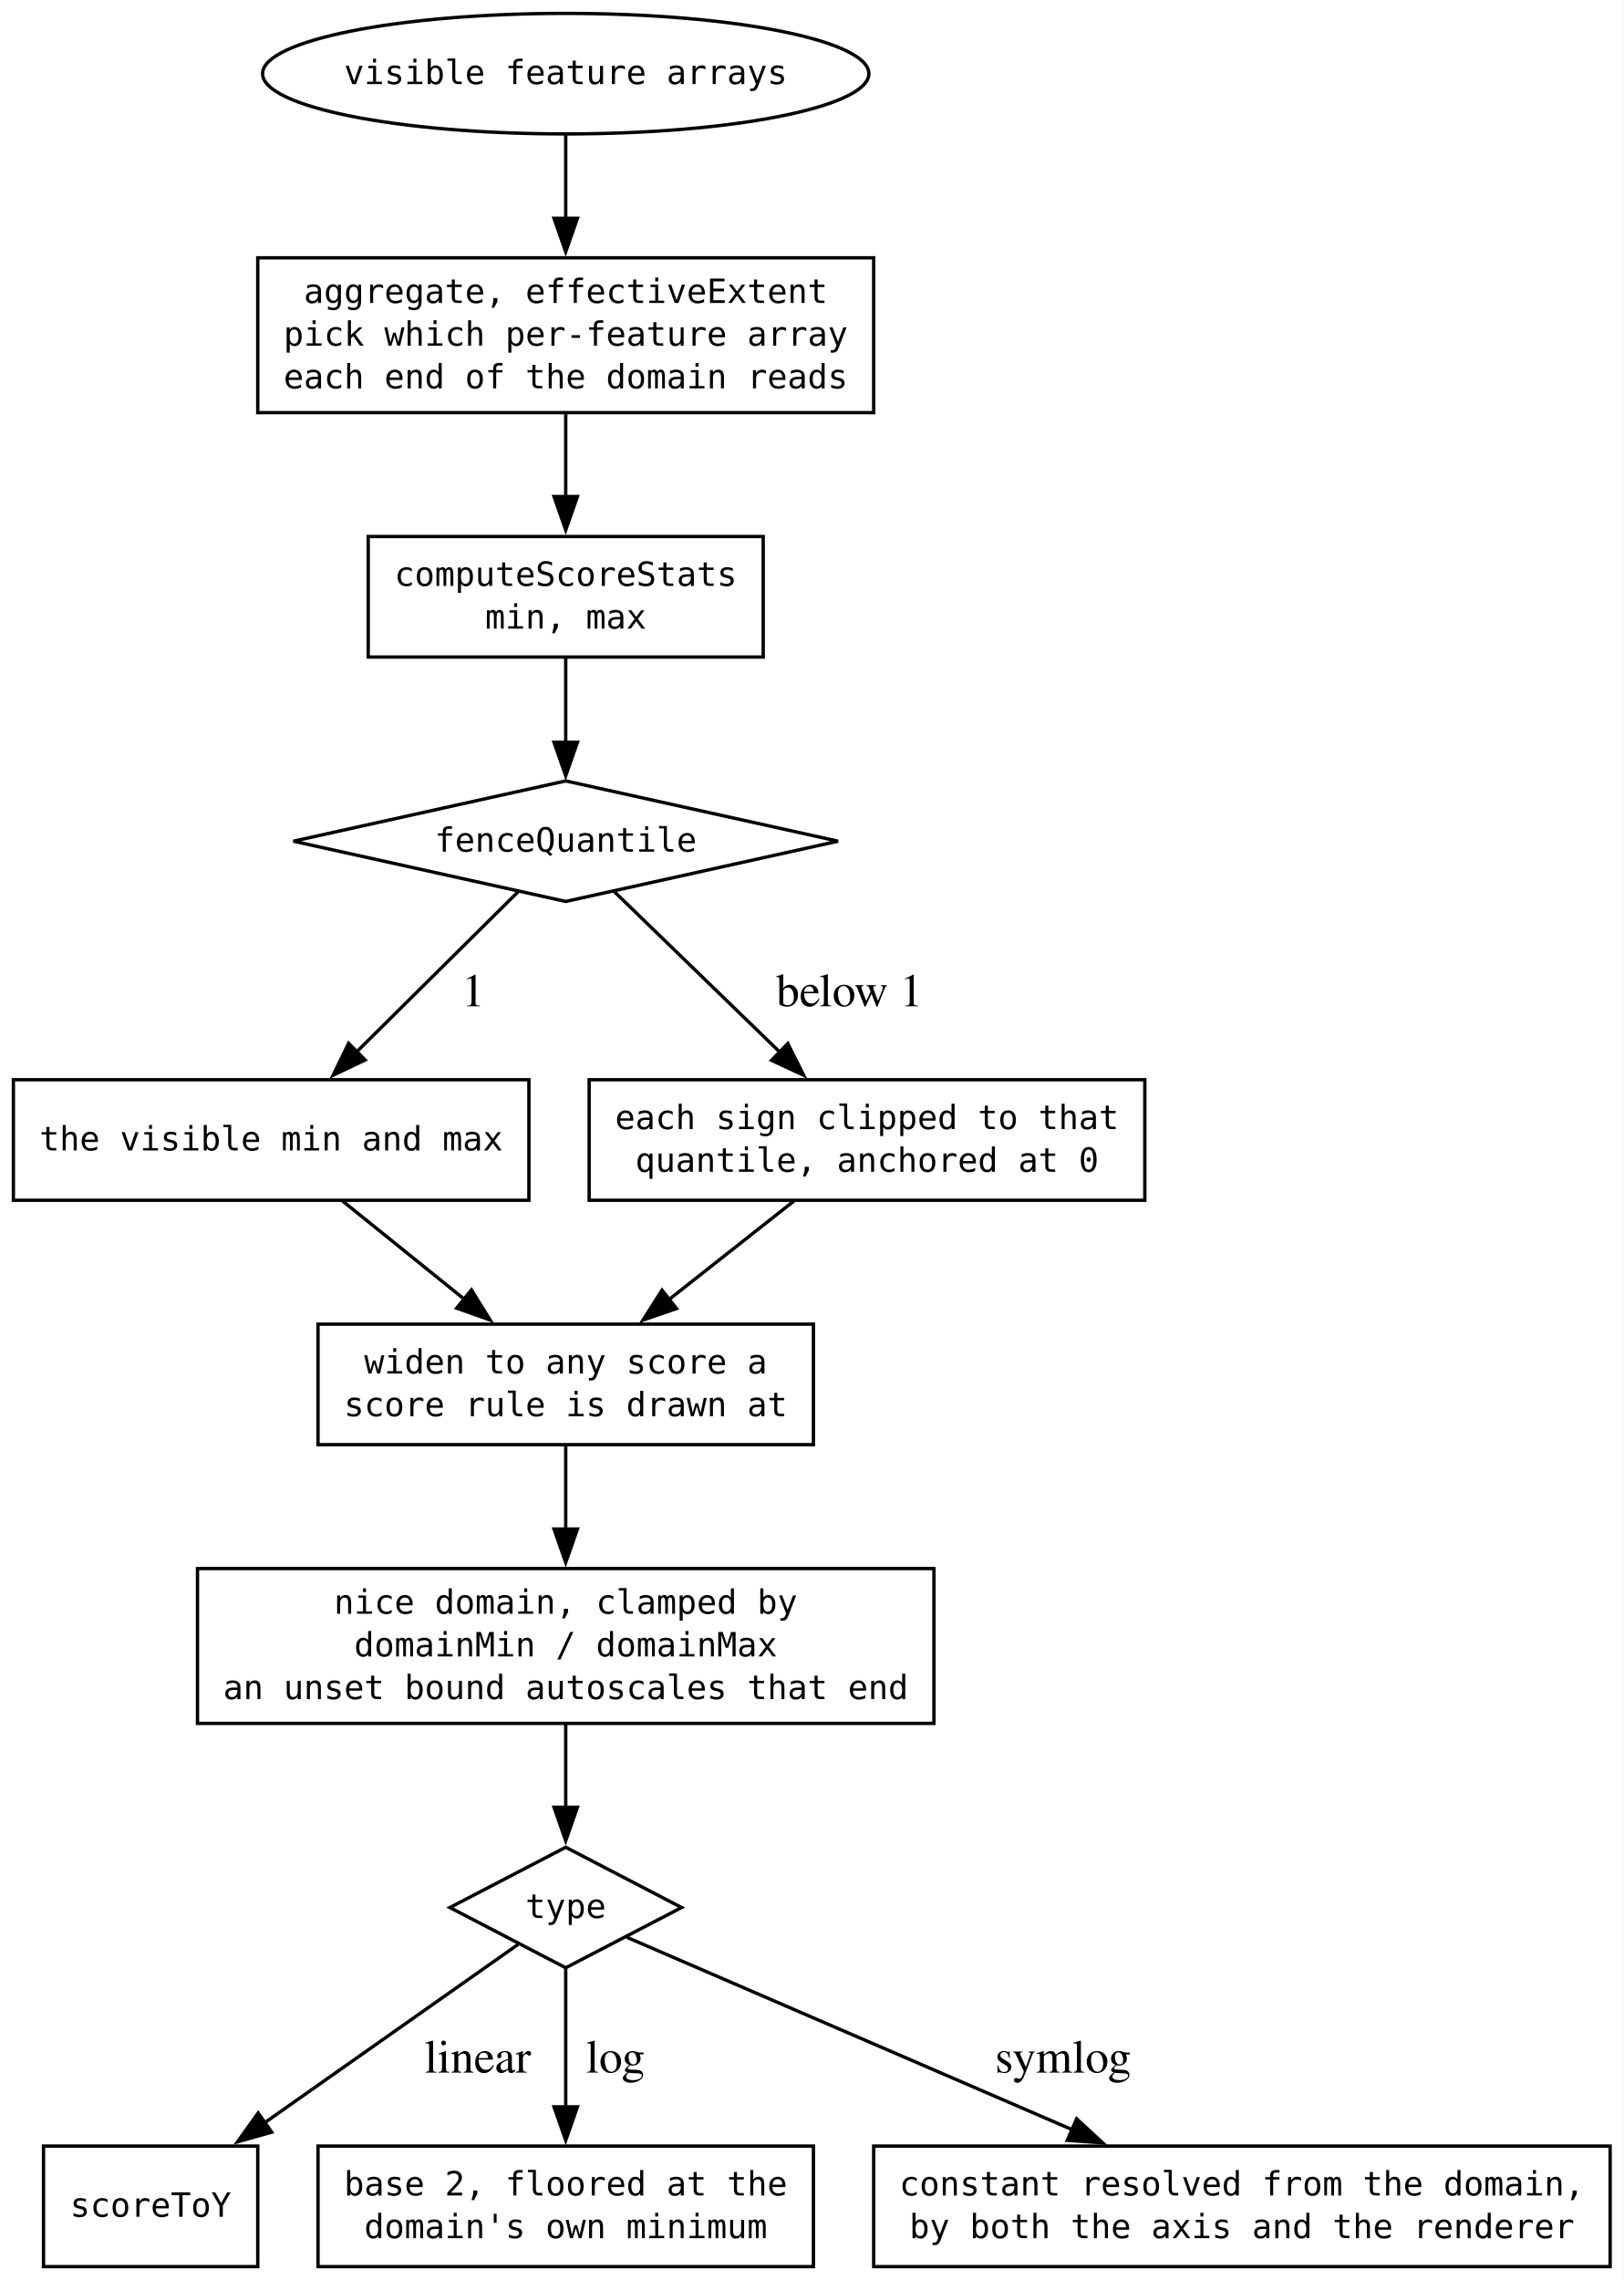
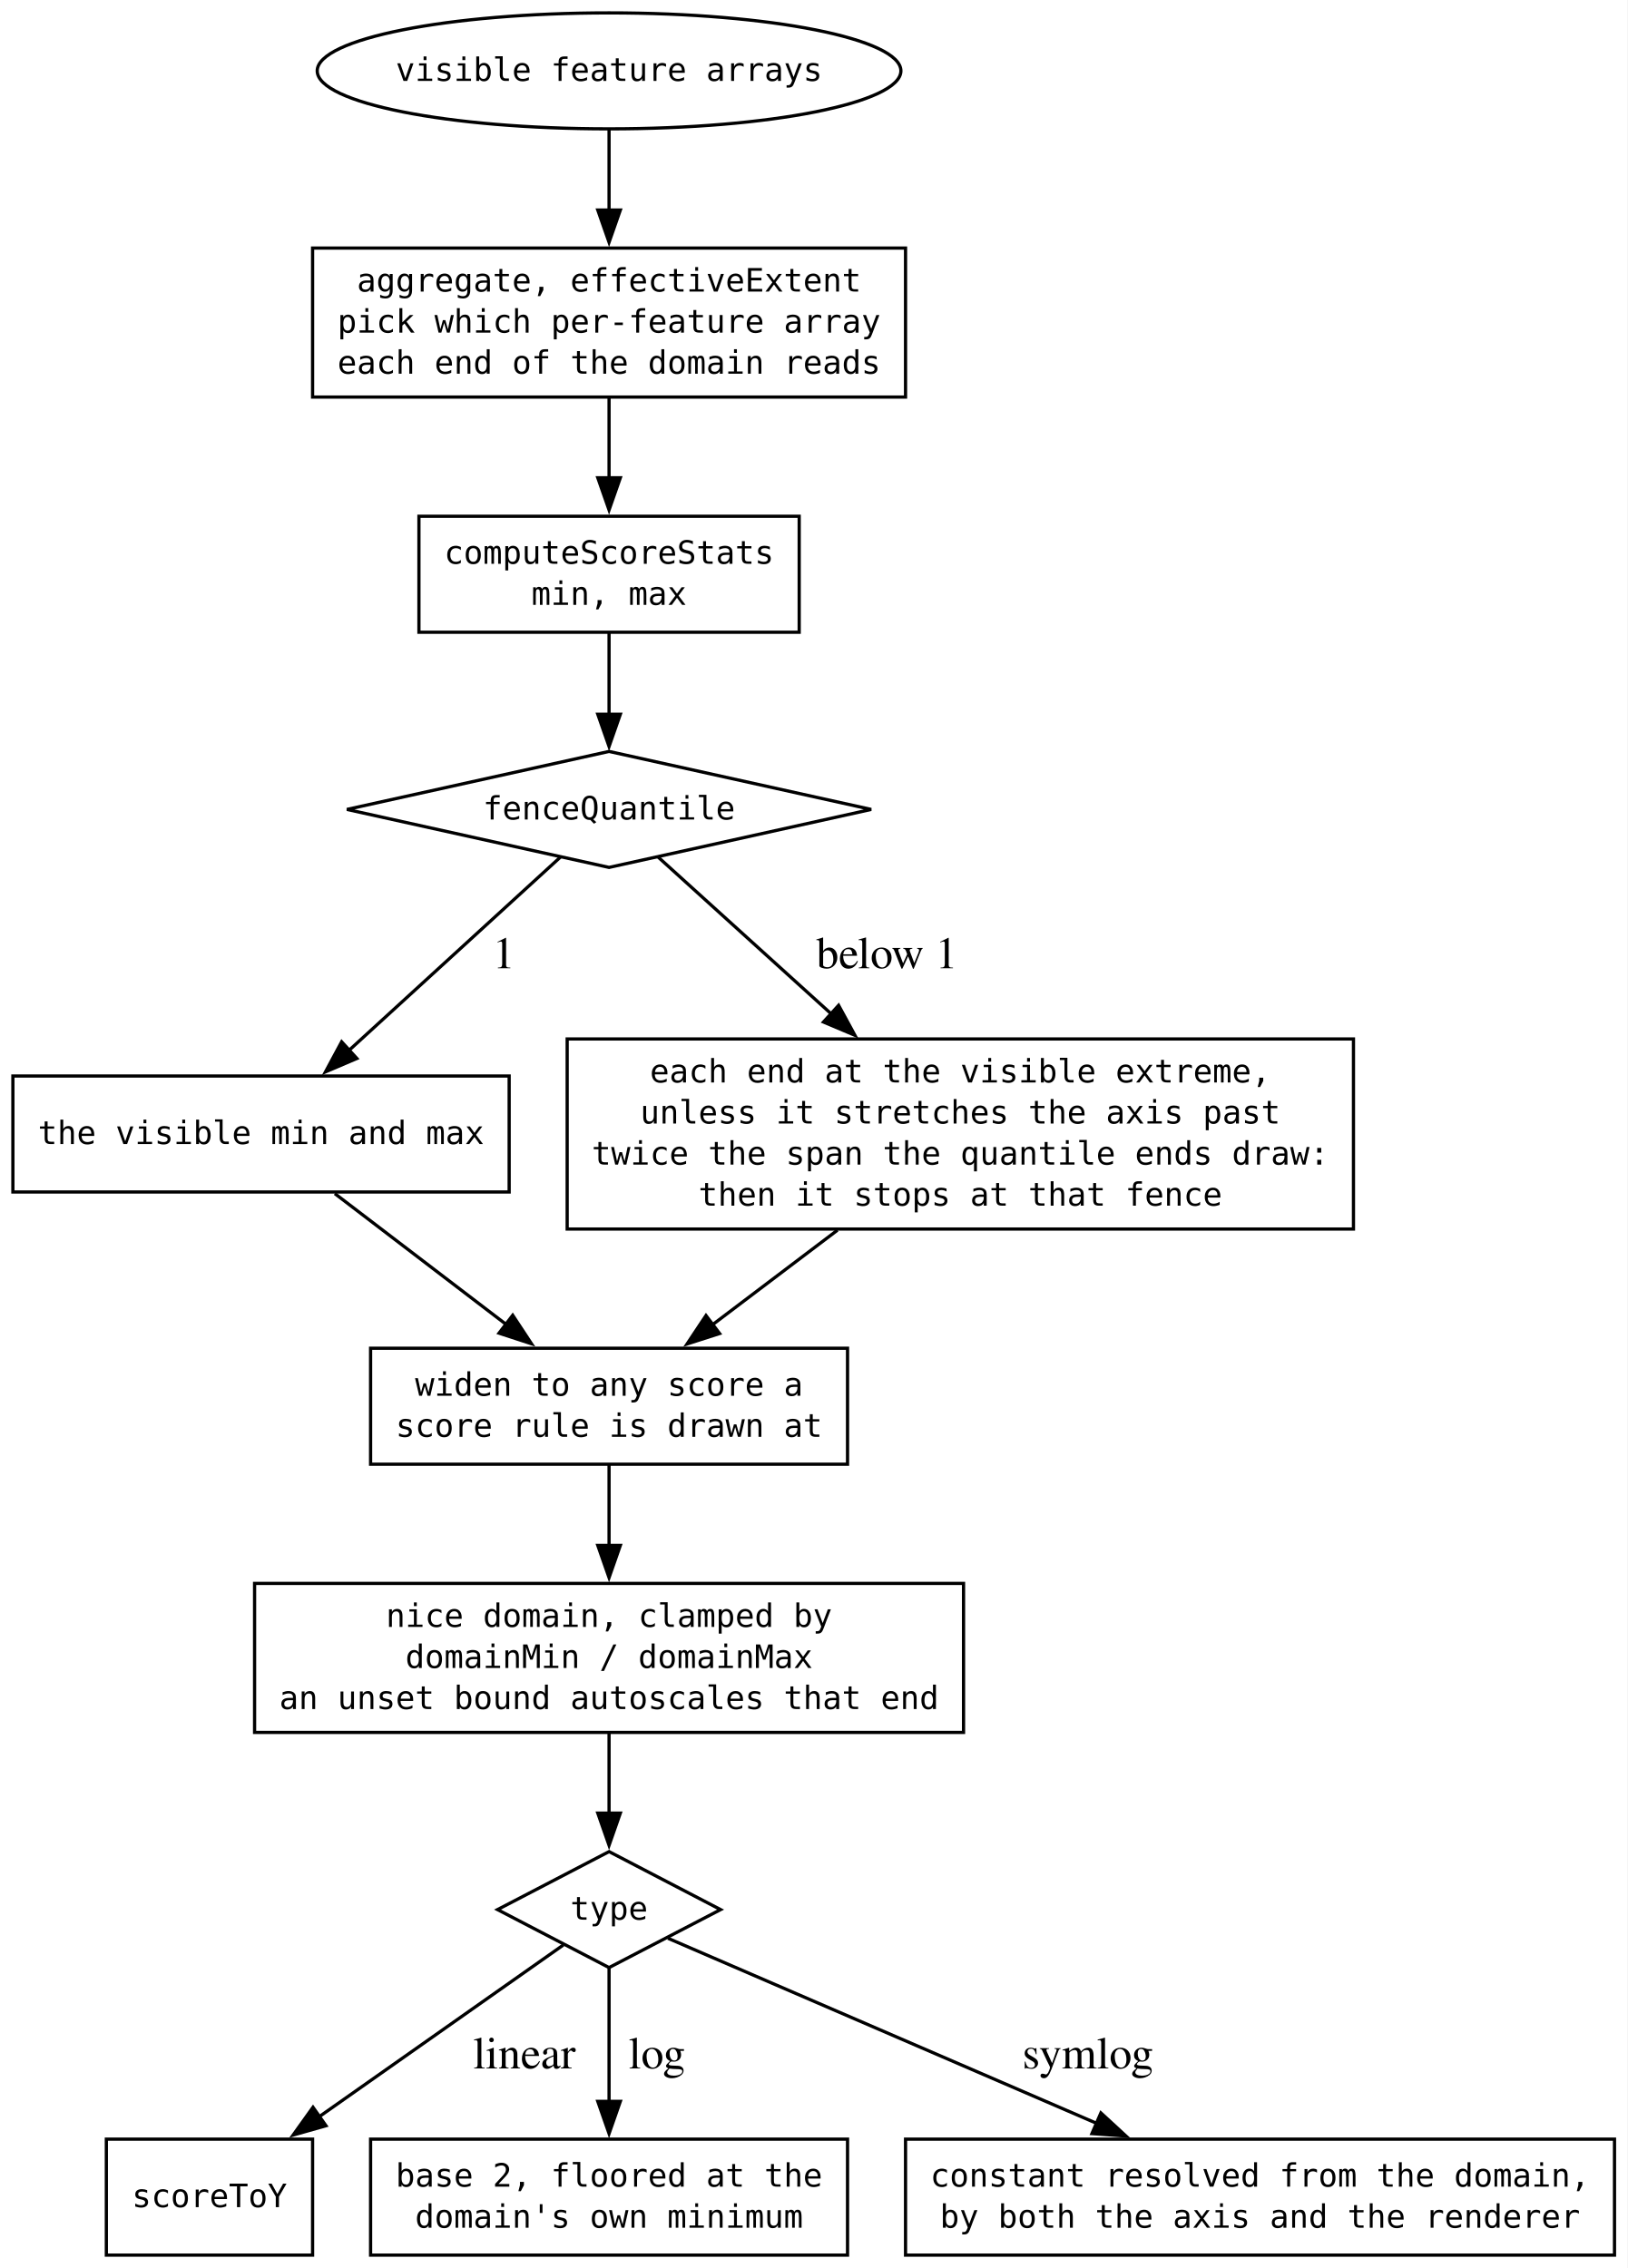
- <svg xmlns="http://www.w3.org/2000/svg" width="485pt" height="681pt" viewBox="0.00 0.00 485.00 681.00">
-   <g id="graph0" class="graph" transform="scale(1 1) rotate(0) translate(4 677)">
-     <polygon fill="white" stroke="none" points="-4,4 -4,-677 481,-677 481,4 -4,4" />
+ <svg xmlns="http://www.w3.org/2000/svg" width="505pt" height="704pt" viewBox="0.00 0.00 505.00 704.00">
+   <g id="graph0" class="graph" transform="scale(1 1) rotate(0) translate(4 700)">
+     <polygon fill="white" stroke="none" points="-4,4 -4,-700 501,-700 501,4 -4,4" />
    <g id="node1" class="node">
-       <polygon fill="none" stroke="black" points="165,-443.75 83.66,-425.75 165,-407.75 246.34,-425.75 165,-443.75" />
-       <text xml:space="preserve" text-anchor="middle" x="165" y="-422.62" font-family="monospace" font-size="10.00">fenceQuantile</text>
+       <polygon fill="none" stroke="black" points="185,-466.75 103.66,-448.75 185,-430.75 266.34,-448.75 185,-466.75" />
+       <text xml:space="preserve" text-anchor="middle" x="185" y="-445.62" font-family="monospace" font-size="10.00">fenceQuantile</text>
    </g>
    <g id="node6" class="node">
-       <polygon fill="none" stroke="black" points="154,-354.5 0,-354.5 0,-318.5 154,-318.5 154,-354.5" />
-       <text xml:space="preserve" text-anchor="middle" x="77" y="-333.38" font-family="monospace" font-size="10.00">the visible min and max</text>
+       <polygon fill="none" stroke="black" points="154,-366 0,-366 0,-330 154,-330 154,-366" />
+       <text xml:space="preserve" text-anchor="middle" x="77" y="-344.88" font-family="monospace" font-size="10.00">the visible min and max</text>
    </g>
    <g id="edge4" class="edge">
-       <path fill="none" stroke="black" d="M150.86,-410.73C137.79,-397.77 118.05,-378.2 102.27,-362.56" />
-       <polygon fill="black" stroke="black" points="105.08,-360.41 95.51,-355.85 100.15,-365.38 105.08,-360.41" />
-       <text xml:space="preserve" text-anchor="middle" x="135.63" y="-376.45" font-family="Times,serif" font-size="14.00"> 1</text>
+       <path fill="none" stroke="black" d="M169.98,-434.02C153.04,-418.53 125.15,-393.02 104.32,-373.98" />
+       <polygon fill="black" stroke="black" points="106.74,-371.45 97,-367.29 102.02,-376.62 106.74,-371.45" />
+       <text xml:space="preserve" text-anchor="middle" x="150.6" y="-399.45" font-family="Times,serif" font-size="14.00"> 1</text>
    </g>
    <g id="node7" class="node">
-       <polygon fill="none" stroke="black" points="338,-354.5 172,-354.5 172,-318.5 338,-318.5 338,-354.5" />
-       <text xml:space="preserve" text-anchor="middle" x="255" y="-339.75" font-family="monospace" font-size="10.00">each sign clipped to that</text>
-       <text xml:space="preserve" text-anchor="middle" x="255" y="-327" font-family="monospace" font-size="10.00">quantile, anchored at 0</text>
+       <polygon fill="none" stroke="black" points="416,-377.5 172,-377.5 172,-318.5 416,-318.5 416,-377.5" />
+       <text xml:space="preserve" text-anchor="middle" x="294" y="-364" font-family="monospace" font-size="10.00">each end at the visible extreme,</text>
+       <text xml:space="preserve" text-anchor="middle" x="294" y="-351.25" font-family="monospace" font-size="10.00">unless it stretches the axis past</text>
+       <text xml:space="preserve" text-anchor="middle" x="294" y="-338.5" font-family="monospace" font-size="10.00">twice the span the quantile ends draw:</text>
+       <text xml:space="preserve" text-anchor="middle" x="294" y="-325.75" font-family="monospace" font-size="10.00">then it stops at that fence</text>
    </g>
    <g id="edge5" class="edge">
-       <path fill="none" stroke="black" d="M179.46,-410.73C192.83,-397.77 213.01,-378.2 229.15,-362.56" />
-       <polygon fill="black" stroke="black" points="231.34,-365.31 236.08,-355.84 226.47,-360.29 231.34,-365.31" />
-       <text xml:space="preserve" text-anchor="middle" x="248.06" y="-376.45" font-family="Times,serif" font-size="14.00"> below 1</text>
+       <path fill="none" stroke="black" d="M200.16,-434.02C214.06,-421.43 235.27,-402.21 254.01,-385.23" />
+       <polygon fill="black" stroke="black" points="256.23,-387.94 261.29,-378.64 251.53,-382.76 256.23,-387.94" />
+       <text xml:space="preserve" text-anchor="middle" x="269.5" y="-399.45" font-family="Times,serif" font-size="14.00"> below 1</text>
    </g>
    <g id="node2" class="node">
-       <polygon fill="none" stroke="black" points="165,-125.25 130.39,-107.25 165,-89.25 199.61,-107.25 165,-125.25" />
-       <text xml:space="preserve" text-anchor="middle" x="165" y="-104.12" font-family="monospace" font-size="10.00">type</text>
+       <polygon fill="none" stroke="black" points="185,-125.25 150.39,-107.25 185,-89.25 219.61,-107.25 185,-125.25" />
+       <text xml:space="preserve" text-anchor="middle" x="185" y="-104.12" font-family="monospace" font-size="10.00">type</text>
    </g>
    <g id="node10" class="node">
-       <polygon fill="none" stroke="black" points="73,-36 9,-36 9,0 73,0 73,-36" />
-       <text xml:space="preserve" text-anchor="middle" x="41" y="-14.88" font-family="monospace" font-size="10.00">scoreToY</text>
+       <polygon fill="none" stroke="black" points="93,-36 29,-36 29,0 93,0 93,-36" />
+       <text xml:space="preserve" text-anchor="middle" x="61" y="-14.88" font-family="monospace" font-size="10.00">scoreToY</text>
    </g>
    <g id="edge10" class="edge">
-       <path fill="none" stroke="black" d="M150.78,-96.24C132.39,-83.3 99.77,-60.35 74.85,-42.82" />
-       <polygon fill="black" stroke="black" points="77.16,-40.16 66.96,-37.27 73.13,-45.89 77.16,-40.16" />
-       <text xml:space="preserve" text-anchor="middle" x="136.98" y="-57.95" font-family="Times,serif" font-size="14.00"> linear</text>
+       <path fill="none" stroke="black" d="M170.78,-96.24C152.39,-83.3 119.77,-60.35 94.85,-42.82" />
+       <polygon fill="black" stroke="black" points="97.16,-40.16 86.96,-37.27 93.13,-45.89 97.16,-40.16" />
+       <text xml:space="preserve" text-anchor="middle" x="156.98" y="-57.95" font-family="Times,serif" font-size="14.00"> linear</text>
    </g>
    <g id="node11" class="node">
-       <polygon fill="none" stroke="black" points="239,-36 91,-36 91,0 239,0 239,-36" />
-       <text xml:space="preserve" text-anchor="middle" x="165" y="-21.25" font-family="monospace" font-size="10.00">base 2, floored at the</text>
-       <text xml:space="preserve" text-anchor="middle" x="165" y="-8.5" font-family="monospace" font-size="10.00">domain's own minimum</text>
+       <polygon fill="none" stroke="black" points="259,-36 111,-36 111,0 259,0 259,-36" />
+       <text xml:space="preserve" text-anchor="middle" x="185" y="-21.25" font-family="monospace" font-size="10.00">base 2, floored at the</text>
+       <text xml:space="preserve" text-anchor="middle" x="185" y="-8.5" font-family="monospace" font-size="10.00">domain's own minimum</text>
    </g>
    <g id="edge11" class="edge">
-       <path fill="none" stroke="black" d="M165,-89.01C165,-77.18 165,-61.2 165,-47.5" />
-       <polygon fill="black" stroke="black" points="168.5,-47.72 165,-37.72 161.5,-47.72 168.5,-47.72" />
-       <text xml:space="preserve" text-anchor="middle" x="178.12" y="-57.95" font-family="Times,serif" font-size="14.00"> log</text>
+       <path fill="none" stroke="black" d="M185,-89.01C185,-77.18 185,-61.2 185,-47.5" />
+       <polygon fill="black" stroke="black" points="188.5,-47.72 185,-37.72 181.5,-47.72 188.5,-47.72" />
+       <text xml:space="preserve" text-anchor="middle" x="198.12" y="-57.95" font-family="Times,serif" font-size="14.00"> log</text>
    </g>
    <g id="node12" class="node">
-       <polygon fill="none" stroke="black" points="477,-36 257,-36 257,0 477,0 477,-36" />
-       <text xml:space="preserve" text-anchor="middle" x="367" y="-21.25" font-family="monospace" font-size="10.00">constant resolved from the domain,</text>
-       <text xml:space="preserve" text-anchor="middle" x="367" y="-8.5" font-family="monospace" font-size="10.00">by both the axis and the renderer</text>
+       <polygon fill="none" stroke="black" points="497,-36 277,-36 277,0 497,0 497,-36" />
+       <text xml:space="preserve" text-anchor="middle" x="387" y="-21.25" font-family="monospace" font-size="10.00">constant resolved from the domain,</text>
+       <text xml:space="preserve" text-anchor="middle" x="387" y="-8.5" font-family="monospace" font-size="10.00">by both the axis and the renderer</text>
    </g>
    <g id="edge12" class="edge">
-       <path fill="none" stroke="black" d="M183.28,-98.35C213.07,-85.49 273.1,-59.56 316.44,-40.84" />
-       <polygon fill="black" stroke="black" points="317.62,-44.14 325.41,-36.96 314.84,-37.72 317.62,-44.14" />
-       <text xml:space="preserve" text-anchor="middle" x="311.84" y="-57.95" font-family="Times,serif" font-size="14.00"> symlog</text>
+       <path fill="none" stroke="black" d="M203.28,-98.35C233.07,-85.49 293.1,-59.56 336.44,-40.84" />
+       <polygon fill="black" stroke="black" points="337.62,-44.14 345.41,-36.96 334.84,-37.72 337.62,-44.14" />
+       <text xml:space="preserve" text-anchor="middle" x="331.84" y="-57.95" font-family="Times,serif" font-size="14.00"> symlog</text>
    </g>
    <g id="node3" class="node">
-       <ellipse fill="none" stroke="black" cx="165" cy="-655" rx="90.56" ry="18" />
-       <text xml:space="preserve" text-anchor="middle" x="165" y="-651.88" font-family="monospace" font-size="10.00">visible feature arrays</text>
+       <ellipse fill="none" stroke="black" cx="185" cy="-678" rx="90.56" ry="18" />
+       <text xml:space="preserve" text-anchor="middle" x="185" y="-674.88" font-family="monospace" font-size="10.00">visible feature arrays</text>
    </g>
    <g id="node4" class="node">
-       <polygon fill="none" stroke="black" points="257,-600 73,-600 73,-553.75 257,-553.75 257,-600" />
-       <text xml:space="preserve" text-anchor="middle" x="165" y="-586.5" font-family="monospace" font-size="10.00">aggregate, effectiveExtent</text>
-       <text xml:space="preserve" text-anchor="middle" x="165" y="-573.75" font-family="monospace" font-size="10.00">pick which per-feature array</text>
-       <text xml:space="preserve" text-anchor="middle" x="165" y="-561" font-family="monospace" font-size="10.00">each end of the domain reads</text>
+       <polygon fill="none" stroke="black" points="277,-623 93,-623 93,-576.75 277,-576.75 277,-623" />
+       <text xml:space="preserve" text-anchor="middle" x="185" y="-609.5" font-family="monospace" font-size="10.00">aggregate, effectiveExtent</text>
+       <text xml:space="preserve" text-anchor="middle" x="185" y="-596.75" font-family="monospace" font-size="10.00">pick which per-feature array</text>
+       <text xml:space="preserve" text-anchor="middle" x="185" y="-584" font-family="monospace" font-size="10.00">each end of the domain reads</text>
    </g>
    <g id="edge1" class="edge">
-       <path fill="none" stroke="black" d="M165,-636.73C165,-629.31 165,-620.37 165,-611.72" />
-       <polygon fill="black" stroke="black" points="168.5,-611.8 165,-601.8 161.5,-611.8 168.5,-611.8" />
+       <path fill="none" stroke="black" d="M185,-659.73C185,-652.31 185,-643.37 185,-634.72" />
+       <polygon fill="black" stroke="black" points="188.5,-634.8 185,-624.8 181.5,-634.8 188.5,-634.8" />
    </g>
    <g id="node5" class="node">
-       <polygon fill="none" stroke="black" points="224,-516.75 106,-516.75 106,-480.75 224,-480.75 224,-516.75" />
-       <text xml:space="preserve" text-anchor="middle" x="165" y="-502" font-family="monospace" font-size="10.00">computeScoreStats</text>
-       <text xml:space="preserve" text-anchor="middle" x="165" y="-489.25" font-family="monospace" font-size="10.00">min, max</text>
+       <polygon fill="none" stroke="black" points="244,-539.75 126,-539.75 126,-503.75 244,-503.75 244,-539.75" />
+       <text xml:space="preserve" text-anchor="middle" x="185" y="-525" font-family="monospace" font-size="10.00">computeScoreStats</text>
+       <text xml:space="preserve" text-anchor="middle" x="185" y="-512.25" font-family="monospace" font-size="10.00">min, max</text>
    </g>
    <g id="edge2" class="edge">
-       <path fill="none" stroke="black" d="M165,-553.45C165,-545.67 165,-536.83 165,-528.61" />
-       <polygon fill="black" stroke="black" points="168.5,-528.7 165,-518.7 161.5,-528.7 168.5,-528.7" />
+       <path fill="none" stroke="black" d="M185,-576.45C185,-568.67 185,-559.83 185,-551.61" />
+       <polygon fill="black" stroke="black" points="188.5,-551.7 185,-541.7 181.5,-551.7 188.5,-551.7" />
    </g>
    <g id="edge3" class="edge">
-       <path fill="none" stroke="black" d="M165,-480.56C165,-472.98 165,-463.85 165,-455.29" />
-       <polygon fill="black" stroke="black" points="168.5,-455.29 165,-445.29 161.5,-455.29 168.5,-455.29" />
+       <path fill="none" stroke="black" d="M185,-503.56C185,-495.98 185,-486.85 185,-478.29" />
+       <polygon fill="black" stroke="black" points="188.5,-478.29 185,-468.29 181.5,-478.29 188.5,-478.29" />
    </g>
    <g id="node8" class="node">
-       <polygon fill="none" stroke="black" points="239,-281.5 91,-281.5 91,-245.5 239,-245.5 239,-281.5" />
-       <text xml:space="preserve" text-anchor="middle" x="165" y="-266.75" font-family="monospace" font-size="10.00">widen to any score a</text>
-       <text xml:space="preserve" text-anchor="middle" x="165" y="-254" font-family="monospace" font-size="10.00">score rule is drawn at</text>
+       <polygon fill="none" stroke="black" points="259,-281.5 111,-281.5 111,-245.5 259,-245.5 259,-281.5" />
+       <text xml:space="preserve" text-anchor="middle" x="185" y="-266.75" font-family="monospace" font-size="10.00">widen to any score a</text>
+       <text xml:space="preserve" text-anchor="middle" x="185" y="-254" font-family="monospace" font-size="10.00">score rule is drawn at</text>
    </g>
    <g id="edge6" class="edge">
-       <path fill="none" stroke="black" d="M98.3,-318.31C109.25,-309.48 122.77,-298.57 134.77,-288.89" />
-       <polygon fill="black" stroke="black" points="136.83,-291.73 142.41,-282.73 132.43,-286.28 136.83,-291.73" />
+       <path fill="none" stroke="black" d="M99.9,-329.5C115.37,-317.69 135.99,-301.94 153.07,-288.89" />
+       <polygon fill="black" stroke="black" points="155.1,-291.74 160.93,-282.89 150.85,-286.18 155.1,-291.74" />
    </g>
    <g id="edge7" class="edge">
-       <path fill="none" stroke="black" d="M233.21,-318.31C222.02,-309.48 208.19,-298.57 195.91,-288.89" />
-       <polygon fill="black" stroke="black" points="198.1,-286.16 188.09,-282.71 193.77,-291.65 198.1,-286.16" />
+       <path fill="none" stroke="black" d="M255.88,-318.15C243.16,-308.52 229.13,-297.9 216.93,-288.67" />
+       <polygon fill="black" stroke="black" points="219.3,-286.07 209.21,-282.83 215.08,-291.65 219.3,-286.07" />
    </g>
    <g id="node9" class="node">
-       <polygon fill="none" stroke="black" points="275,-208.5 55,-208.5 55,-162.25 275,-162.25 275,-208.5" />
-       <text xml:space="preserve" text-anchor="middle" x="165" y="-195" font-family="monospace" font-size="10.00">nice domain, clamped by</text>
-       <text xml:space="preserve" text-anchor="middle" x="165" y="-182.25" font-family="monospace" font-size="10.00">domainMin / domainMax</text>
-       <text xml:space="preserve" text-anchor="middle" x="165" y="-169.5" font-family="monospace" font-size="10.00">an unset bound autoscales that end</text>
+       <polygon fill="none" stroke="black" points="295,-208.5 75,-208.5 75,-162.25 295,-162.25 295,-208.5" />
+       <text xml:space="preserve" text-anchor="middle" x="185" y="-195" font-family="monospace" font-size="10.00">nice domain, clamped by</text>
+       <text xml:space="preserve" text-anchor="middle" x="185" y="-182.25" font-family="monospace" font-size="10.00">domainMin / domainMax</text>
+       <text xml:space="preserve" text-anchor="middle" x="185" y="-169.5" font-family="monospace" font-size="10.00">an unset bound autoscales that end</text>
    </g>
    <g id="edge8" class="edge">
-       <path fill="none" stroke="black" d="M165,-245.23C165,-237.81 165,-228.87 165,-220.22" />
-       <polygon fill="black" stroke="black" points="168.5,-220.3 165,-210.3 161.5,-220.3 168.5,-220.3" />
+       <path fill="none" stroke="black" d="M185,-245.23C185,-237.81 185,-228.87 185,-220.22" />
+       <polygon fill="black" stroke="black" points="188.5,-220.3 185,-210.3 181.5,-220.3 188.5,-220.3" />
    </g>
    <g id="edge9" class="edge">
-       <path fill="none" stroke="black" d="M165,-161.95C165,-154.17 165,-145.33 165,-137.11" />
-       <polygon fill="black" stroke="black" points="168.5,-137.2 165,-127.2 161.5,-137.2 168.5,-137.2" />
+       <path fill="none" stroke="black" d="M185,-161.95C185,-154.17 185,-145.33 185,-137.11" />
+       <polygon fill="black" stroke="black" points="188.5,-137.2 185,-127.2 181.5,-137.2 188.5,-137.2" />
    </g>
  </g>
</svg>
